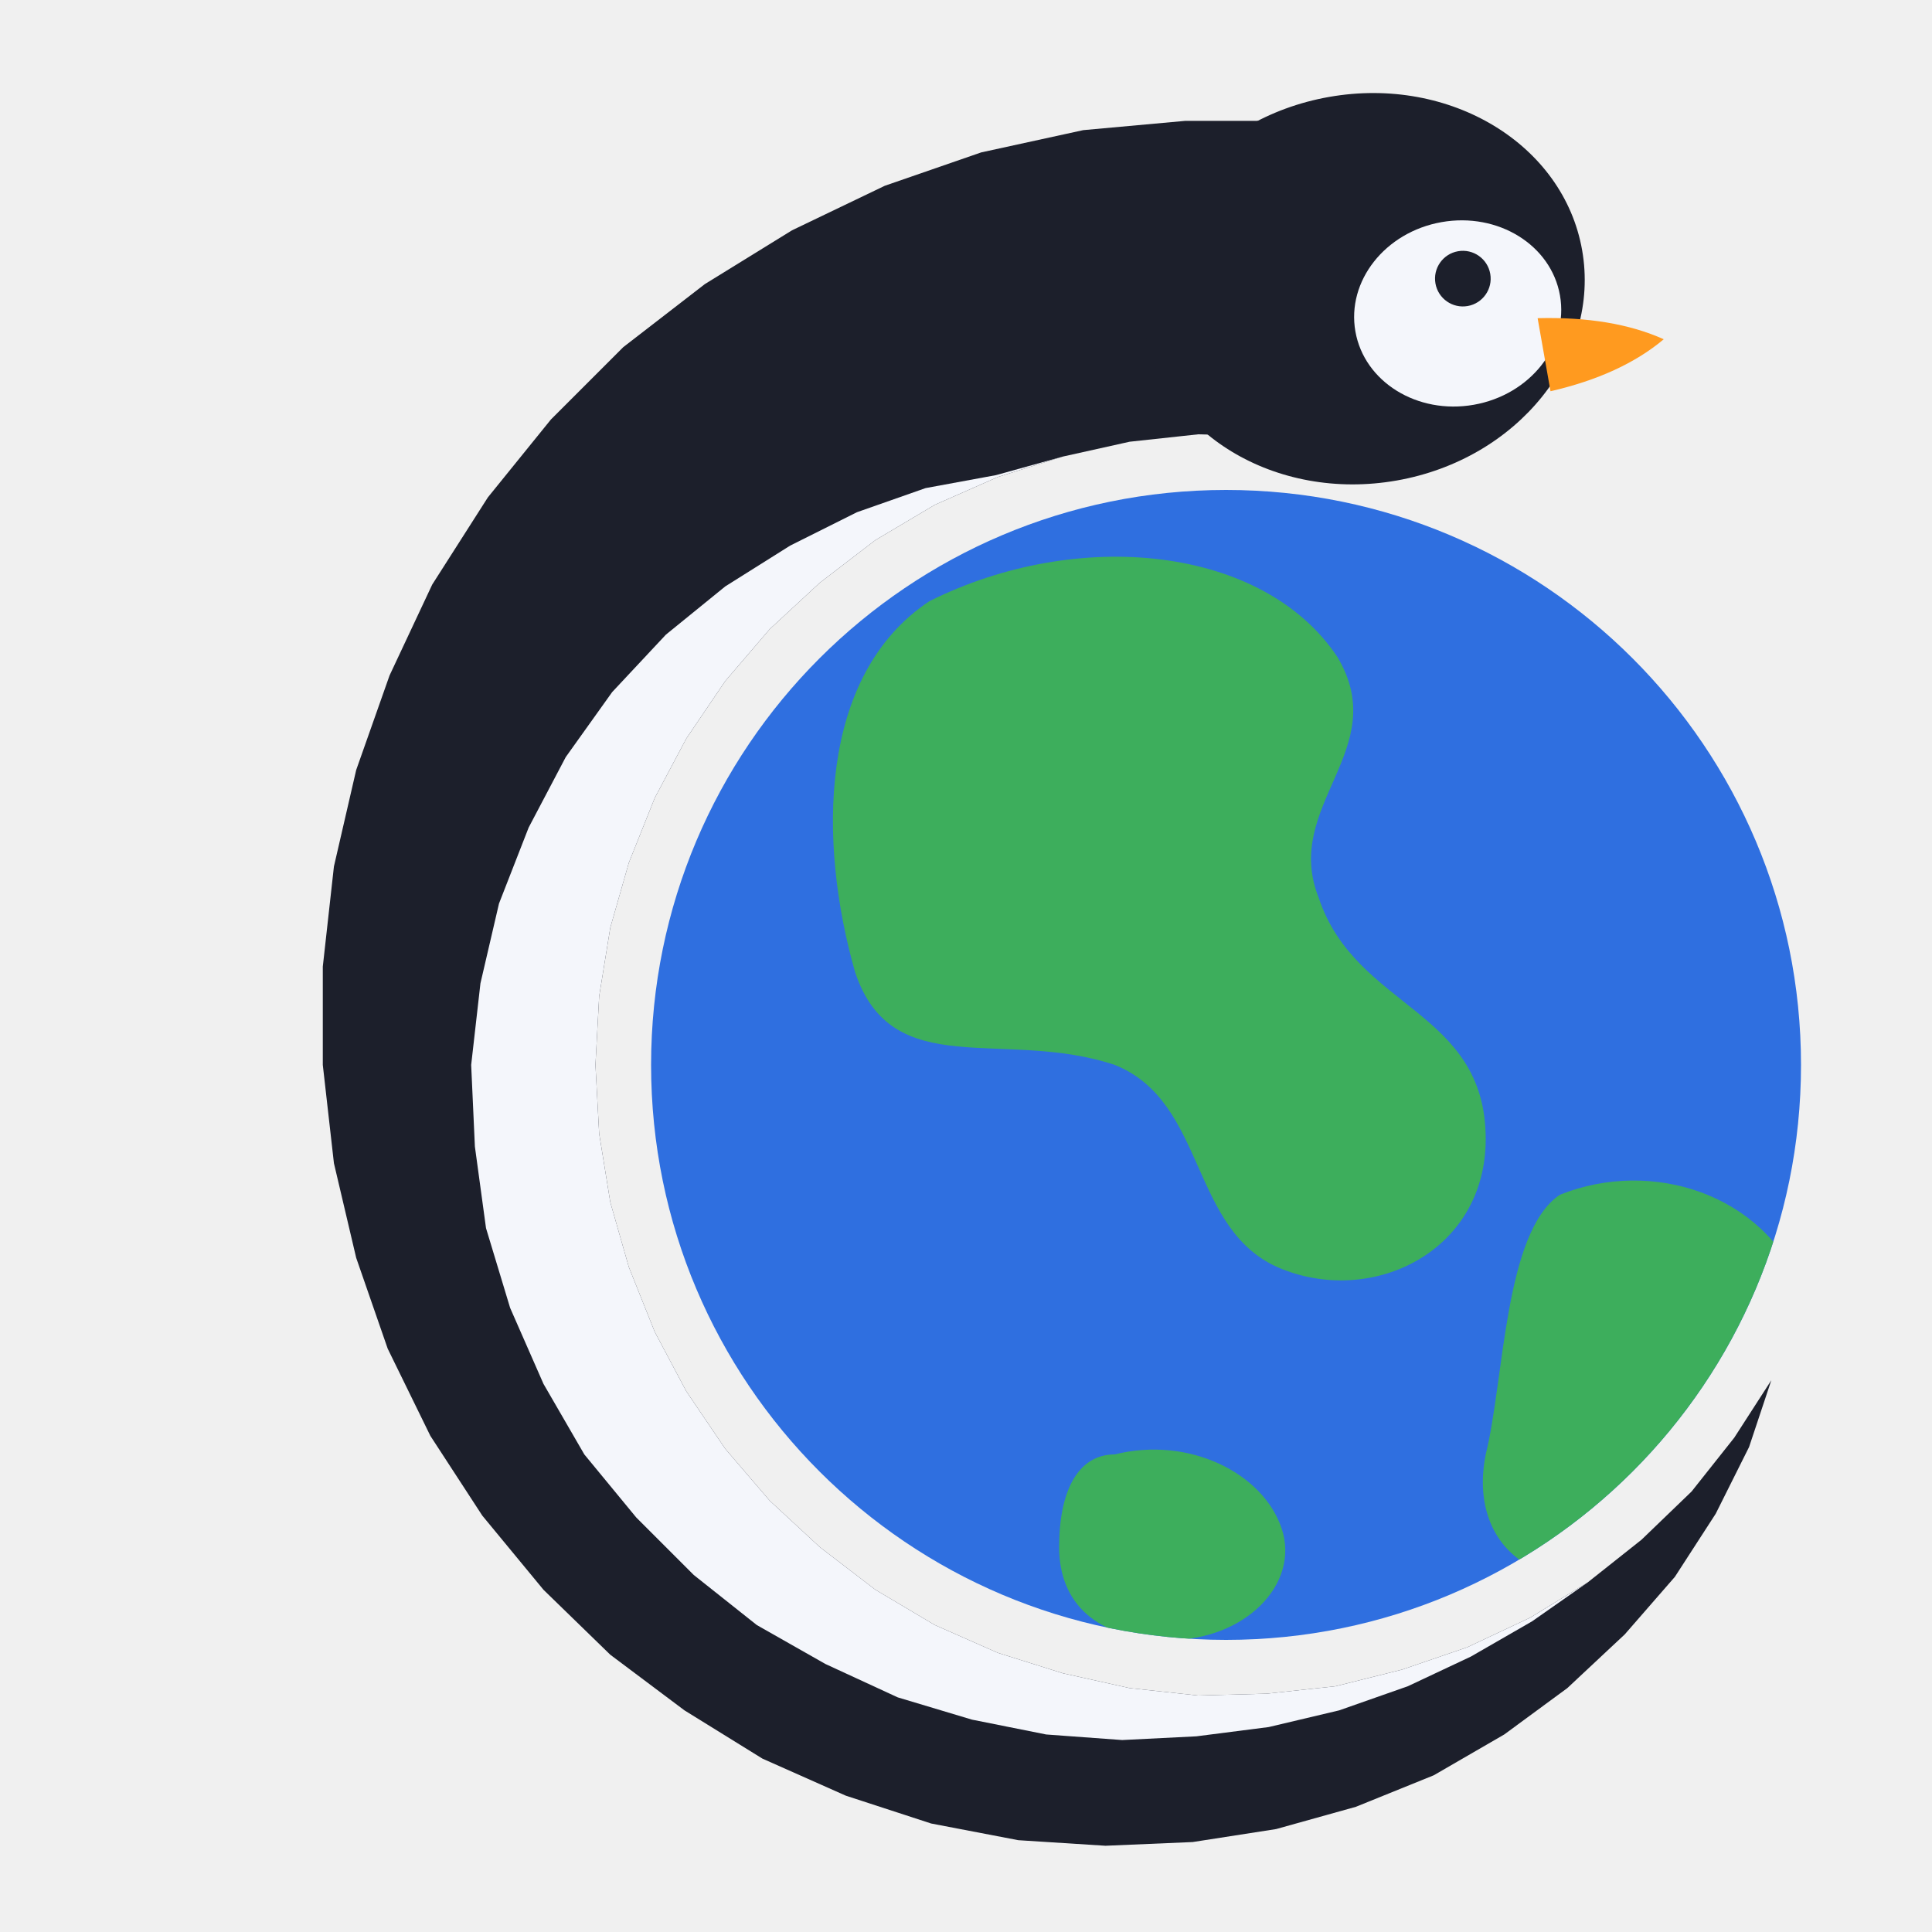
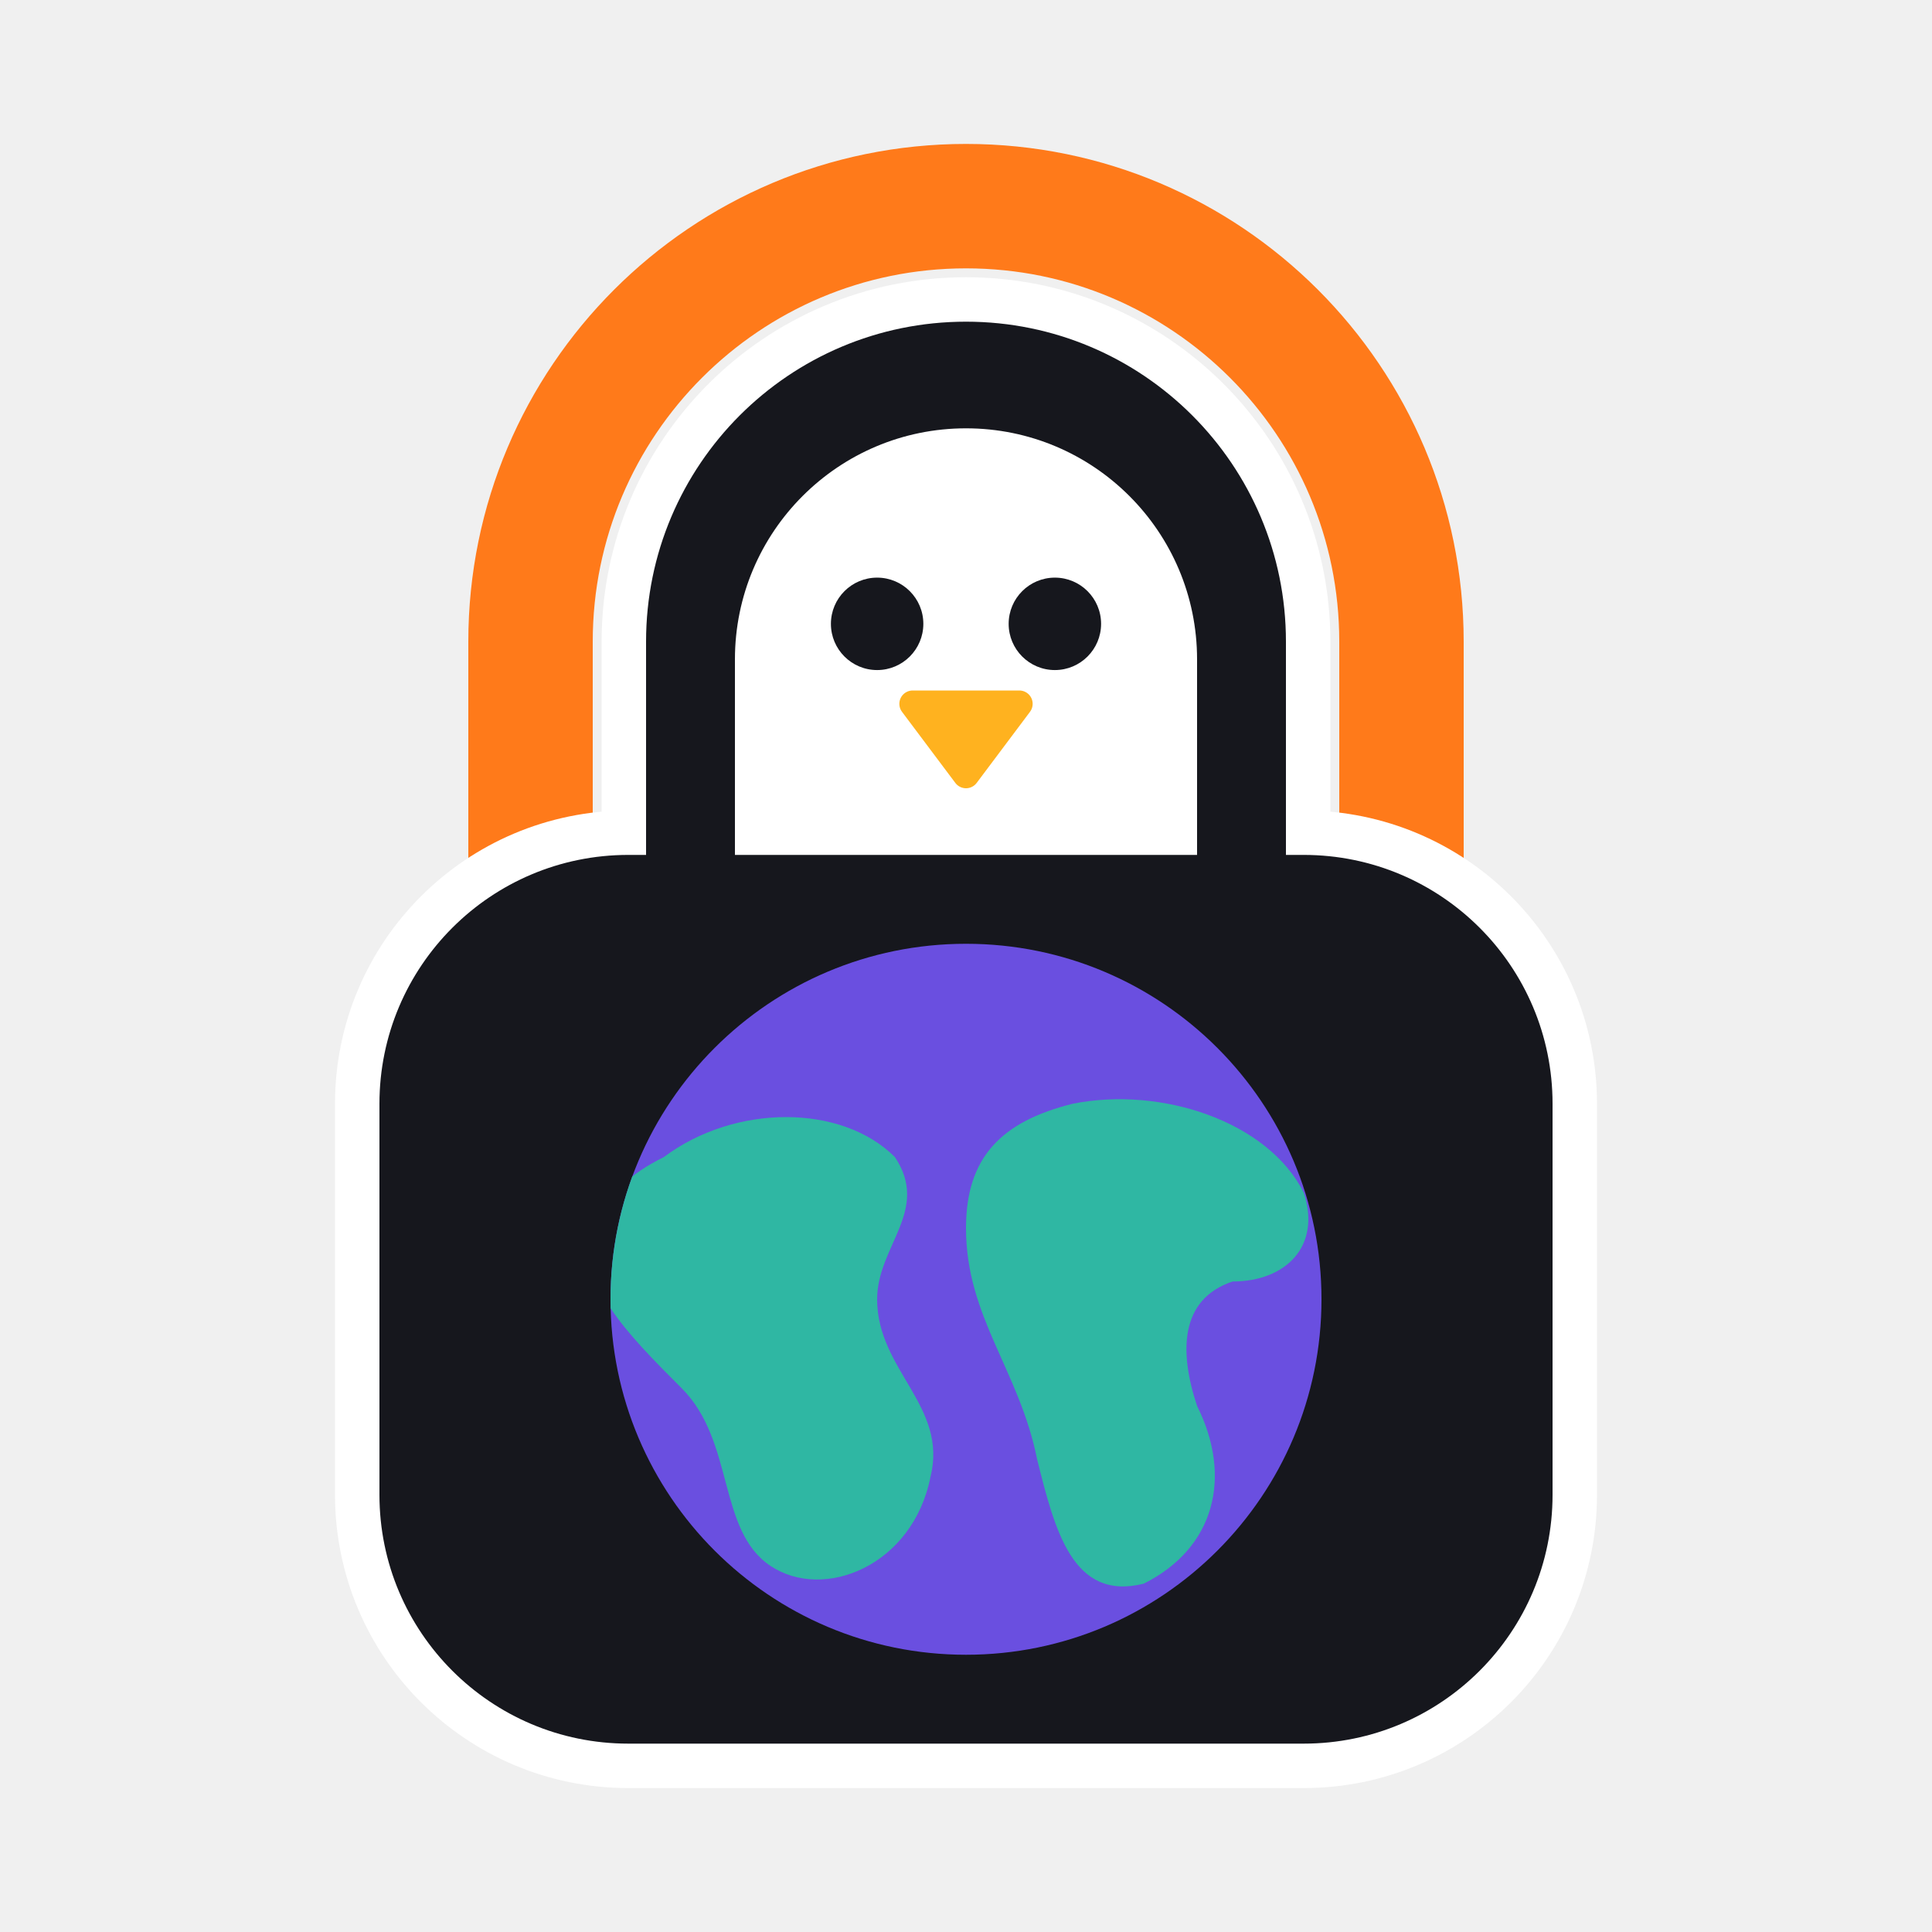
<svg xmlns="http://www.w3.org/2000/svg" viewBox="0 0 100 100">
-   <clipPath id="e">
-     <circle cx="56" cy="57" r="31" />
+   <clipPath id="g">
+     <circle cx="50" cy="72" r="20" />
  </clipPath>
-   <g transform="translate(9.7 .4) scale(.96)">
-     <circle cx="56" cy="57" r="31" fill="#2f6fe0" />
-     <path d="M40 32c8-4 18-3 22 3 3 5-3 8-1 13 2 6 9 6 9 13 0 6-6 9-11 7-5-2-4-9-9-11-6-2-12 1-14-5-2-7-2-16 4-20zM74 64c5-2 11 0 13 5 1 5-3 12-9 15-5 2-9-1-8-6 1-4 1-12 4-14zM50 78c4-1 8 1 9 4s-2 6-6 6-6-2-6-5 1-5 3-5z" fill="#3dae5c" clip-path="url(#e)" />
-     <path d="M64.9 6.8 59.3 6.1 53.8 6.1 48.3 6.6 42.8 7.8 37.6 9.6 32.6 12.0 27.9 14.9 23.5 18.3 19.6 22.2 16.2 26.4 13.2 31.1 10.9 36.0 9.1 41.1 7.9 46.3 7.3 51.7 7.3 57.0 7.9 62.3 9.1 67.4 10.8 72.3 13.1 77.0 15.9 81.3 19.2 85.3 22.8 88.8 26.8 91.8 31.0 94.4 35.5 96.4 40.1 97.9 44.8 98.8 49.5 99.1 54.2 98.9 58.7 98.2 63.0 97.0 67.2 95.3 71.0 93.1 74.4 90.6 77.5 87.7 80.2 84.6 82.4 81.2 84.2 77.6 85.4 74.0 85.4 74.0 83.4 77.1 81.1 80.0 78.4 82.6 75.5 84.9 72.4 86.8 69.0 88.4 65.5 89.6 61.9 90.5 58.2 90.9 54.5 91.0 50.8 90.6 47.2 89.8 43.7 88.7 40.3 87.2 37.1 85.3 34.1 83.0 31.4 80.5 29.0 77.7 26.9 74.6 25.2 71.4 23.8 67.9 22.8 64.4 22.2 60.7 22.0 57.0 22.2 53.3 22.8 49.6 23.8 46.1 25.2 42.6 26.9 39.4 29.0 36.3 31.4 33.5 34.1 31.0 37.1 28.7 40.3 26.8 43.7 25.3 47.2 24.2 50.8 23.4 54.5 23.0 58.2 23.1 61.9 23.5z" fill="#1c1f2b" />
-     <path d="M61.9 23.5 58.2 23.1 54.5 23.0 50.8 23.4 47.2 24.2 43.6 25.2 39.8 25.9 36.1 27.2 32.5 29.0 29.0 31.2 25.8 33.8 22.9 36.9 20.4 40.4 18.4 44.2 16.8 48.3 15.8 52.6 15.3 57.0 15.5 61.4 16.1 65.8 17.4 70.1 19.2 74.2 21.4 78.0 24.2 81.4 27.3 84.5 30.7 87.2 34.4 89.3 38.3 91.1 42.3 92.3 46.3 93.1 50.4 93.4 54.4 93.2 58.3 92.7 62.1 91.8 65.8 90.5 69.2 88.9 72.5 87.0 75.5 84.9 78.4 82.6 81.1 80.0 83.4 77.1 85.4 74.0 85.4 74.0 83.4 77.1 81.1 80.0 78.4 82.6 75.5 84.9 72.4 86.8 69.0 88.4 65.5 89.6 61.9 90.5 58.2 90.9 54.5 91.0 50.8 90.6 47.2 89.8 43.7 88.7 40.3 87.2 37.1 85.3 34.1 83.0 31.4 80.5 29.0 77.7 26.9 74.6 25.2 71.4 23.8 67.9 22.8 64.4 22.2 60.7 22.0 57.0 22.2 53.3 22.8 49.6 23.8 46.1 25.2 42.6 26.9 39.4 29.0 36.3 31.4 33.5 34.1 31.0 37.1 28.7 40.3 26.8 43.7 25.3 47.2 24.2 50.8 23.4 54.5 23.0 58.2 23.1 61.9 23.5z" fill="#f4f6fb" />
-     <g transform="translate(63.38 15.15) rotate(-10)">
-       <ellipse rx="12" ry="10.5" fill="#1c1f2b" />
-       <ellipse cx="4.8" cy="2.2" rx="5.6" ry="5" fill="#f4f6fb" />
-       <circle cx="5.4" cy=".4" r="1.5" fill="#1c1f2b" />
-       <path d="M9 3.2q4 .6 6.5 2.3q-2.6 1.5-6.5 1.7z" fill="#ff9a1f" />
-     </g>
+   <g transform="translate(50 50) scale(.92) translate(-50 -53.25)">
+     <path d="M25.5 54V35a24.5 24.5 0 0 1 49 0v19" fill="none" stroke="#ff7a1a" stroke-width="7" />
+     <path d="M32 47V35a18 18 0 0 1 36 0v12h1a14 14 0 0 1 14 14v22a14 14 0 0 1-14 14H31a14 14 0 0 1-14-14V61a14 14 0 0 1 14-14z" fill="#16171d" stroke="#fff" stroke-width="5" stroke-linejoin="round" paint-order="stroke" />
+     <path d="M37 47V36a13 13 0 0 1 26 0v11z" fill="#fff" />
+     <circle cx="45" cy="34" r="2.6" fill="#16171d" />
+     <circle cx="55" cy="34" r="2.6" fill="#16171d" />
+     <path d="M47 38.5h6l-3 4z" fill="#ffb21f" stroke="#ffb21f" stroke-width="1.5" stroke-linejoin="round" />
+     <circle cx="50" cy="72" r="20" fill="#6a4fe0" />
+     <path d="M33 64c4-3 10-3 13 0 2 3-1 5-1 8 0 4 4 6 3 10-1 5-6 7-9 5-3-2-2-7-5-10-3-3-6-6-5-9 1-2 2-3 4-4zM56 61c5-1 11 1 13 5 1 3-1 5-4 5-3 1-3 4-2 7 2 4 1 8-3 10-4 1-5-3-6-7-1-5-4-8-4-13 0-4 2-6 6-7z" fill="#2fb7a3" clip-path="url(#g)" />
  </g>
</svg>
